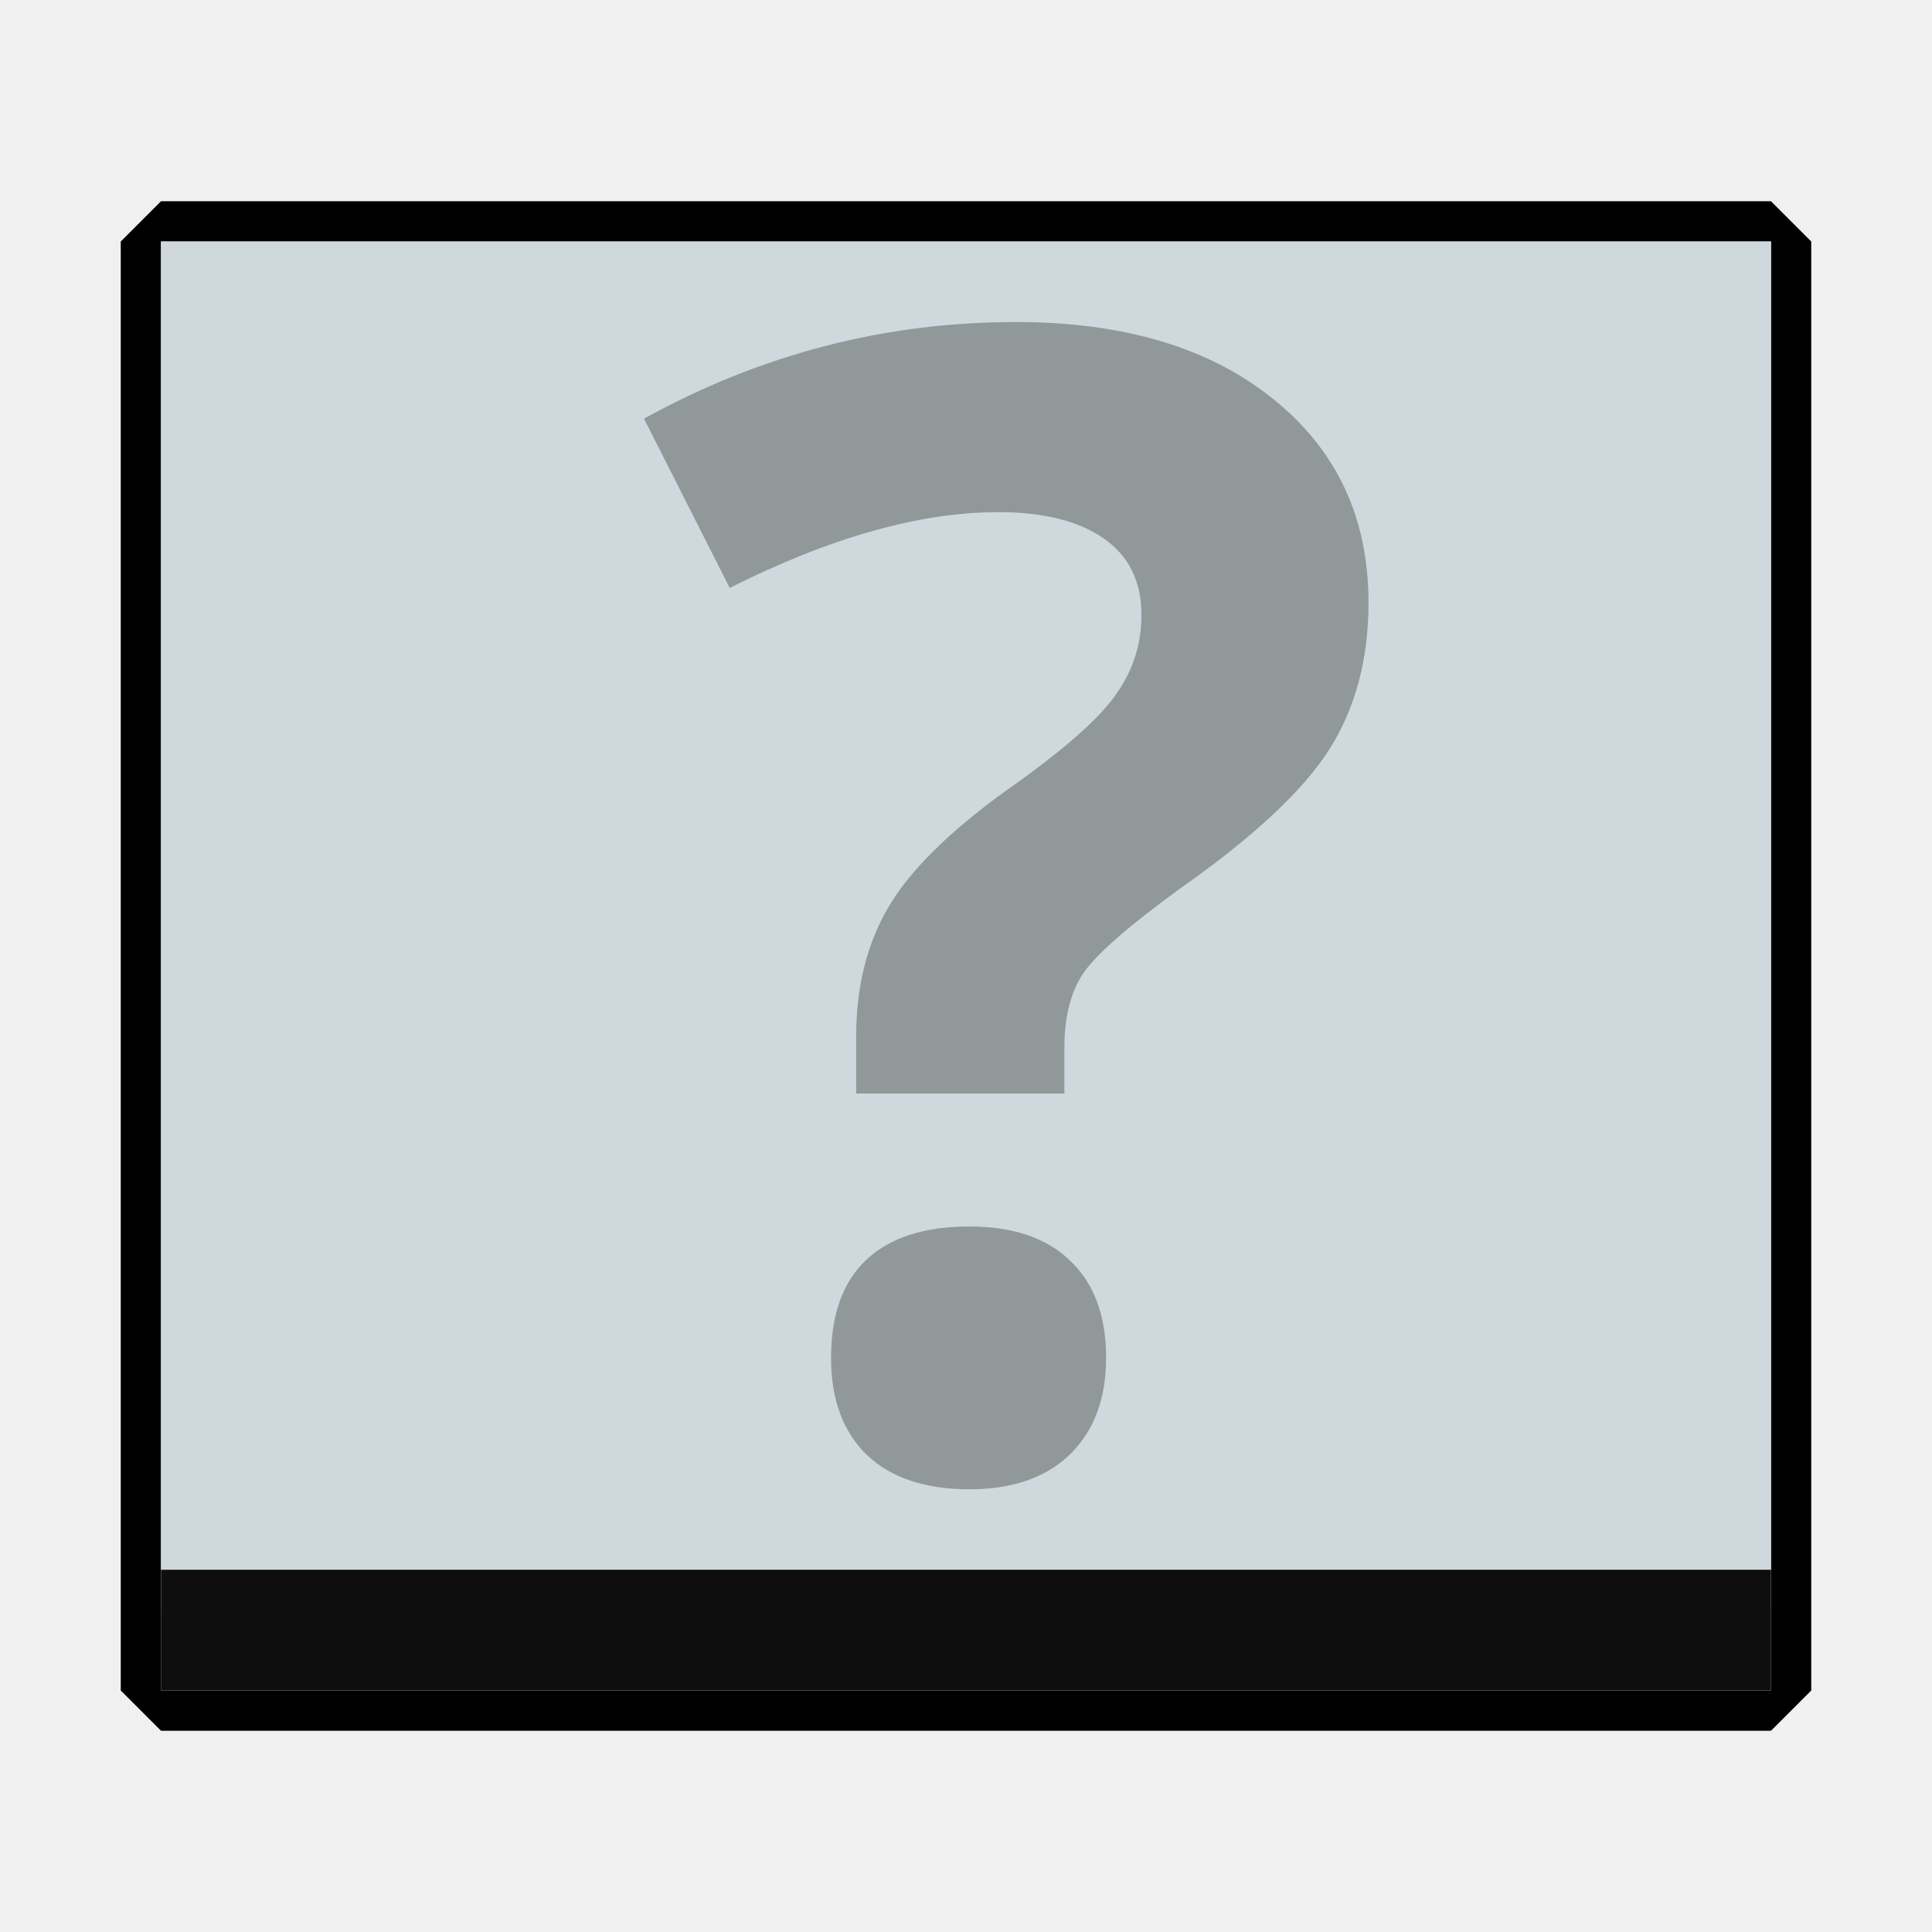
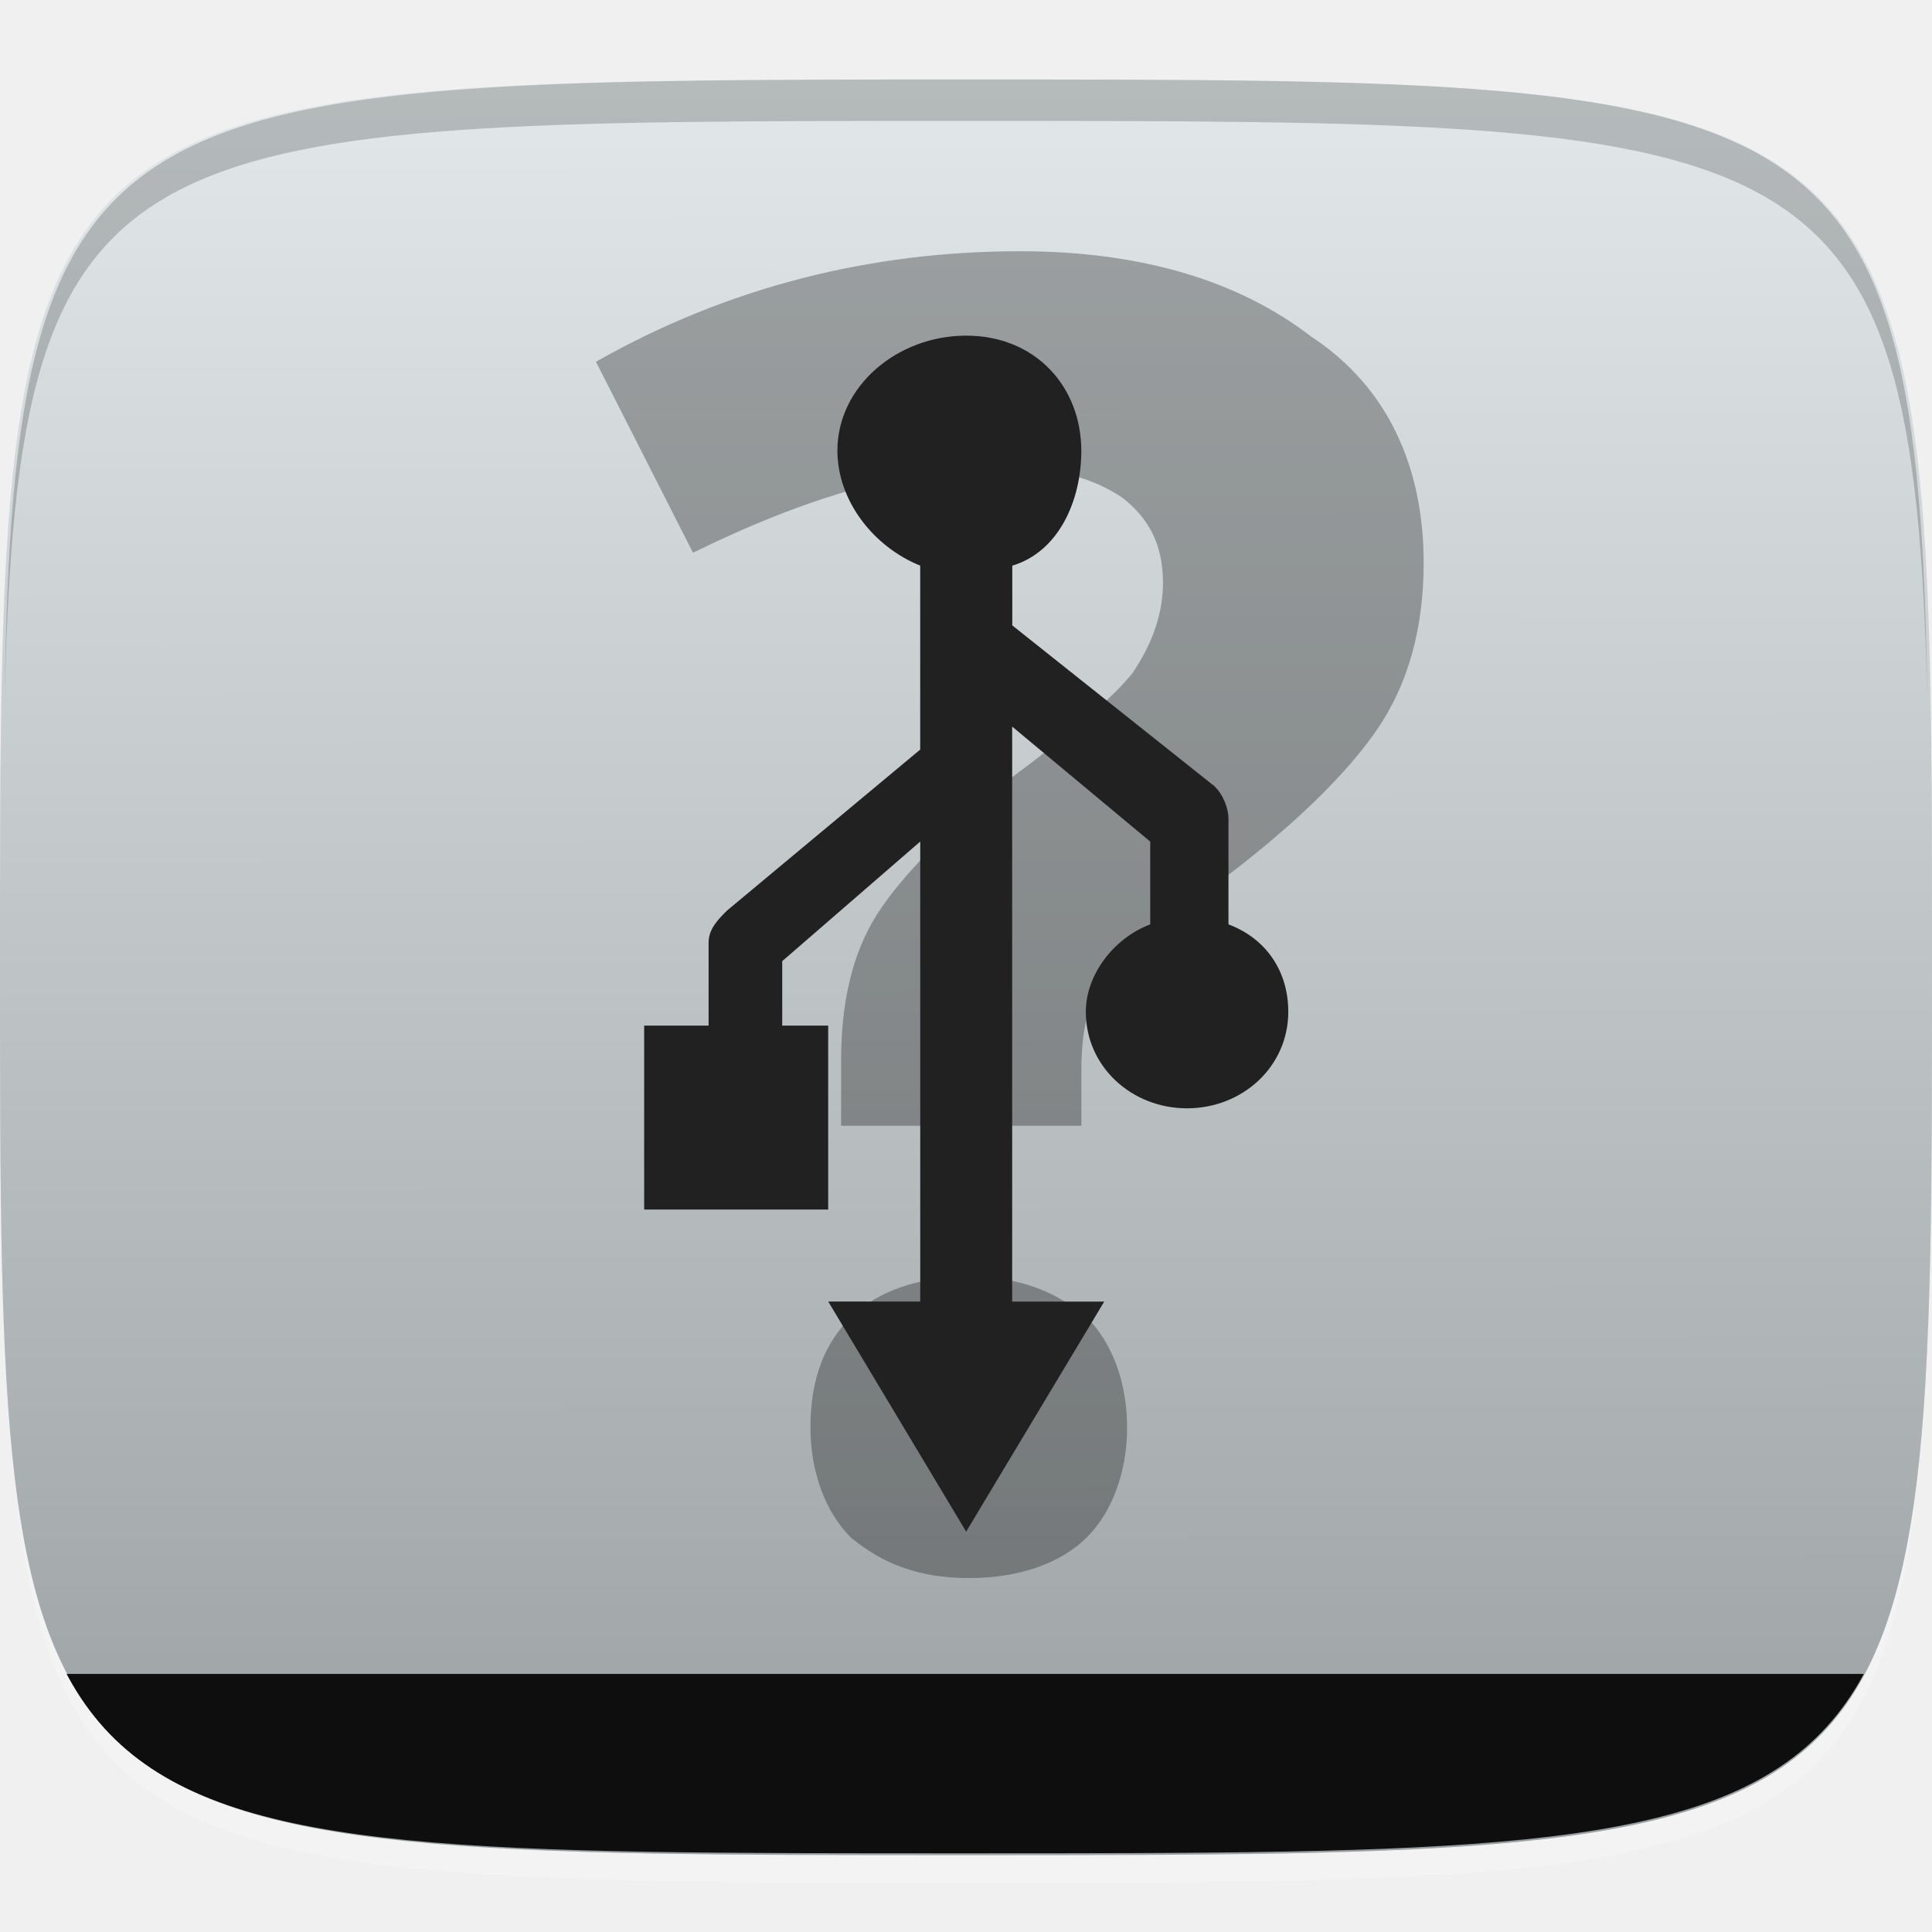
- <svg xmlns="http://www.w3.org/2000/svg" width="48" height="48" id="svg2" version="1.1">
-   <defs id="defs4">
-     <clipPath id="clipPath-134152248">
-       <g id="g3818" transform="translate(0,-1004.362)">
-         <path id="path3820" fill="#1890d0" transform="matrix(15.33333,0,0,11.5,415,878.8622)" d="m -24 13 c 0 1.105 -0.672 2 -1.5 2 -0.828 0 -1.5 -0.895 -1.5 -2 0 -1.105 0.672 -2 1.5 -2 0.828 0 1.5 0.895 1.5 2 z" />
+ <svg xmlns="http://www.w3.org/2000/svg" xmlns:xlink="http://www.w3.org/1999/xlink" version="1.1" id="svg2" x="0px" y="0px" width="48px" height="48px" viewBox="0 0 48 48" enable-background="new 0 0 48 48" xml:space="preserve">
+   <g id="layer1_3_" transform="translate(0,-1004.362)">
+     <path id="path3788" opacity="0.2" fill="#FFFFFF" enable-background="new    " d="M24,1051.138   c-21.258,0-23.658-0.113-23.887-15.43c0.344,14.4,2.857,14.4,23.887,14.4s23.541,0,23.885-14.4   C47.656,1051.024,45.258,1051.138,24,1051.138z" />
+     <linearGradient id="path3757_1_" gradientUnits="userSpaceOnUse" x1="-237.398" y1="623.103" x2="-237.398" y2="616.008" gradientTransform="matrix(6.2008 0 0 6.2008 1496.061 -2813.414)">
+       <stop offset="0" style="stop-color:#E6E6E6" />
+       <stop offset="1" style="stop-color:#F9F9F9" />
+     </linearGradient>
+     <path id="path3757" fill="url(#path3757_1_)" d="M24,1006.337   c-24,0-24,0-24,22.058c0,22.057,0,22.057,24,22.057s24,0,24-22.057C48,1006.337,48,1006.337,24,1006.337z" />
+     <g id="g3788" transform="translate(40,0)">
+       <path id="path3777" fill="#CFD8DC" d="M-16,1006.337    c-24,0-24,0-24,22.058c0,22.057,0,22.057,24,22.057s24,0,24-22.057C8,1006.337,8,1006.337-16,1006.337z" />
+       <linearGradient id="path3787_1_" gradientUnits="userSpaceOnUse" x1="-369.38" y1="629.69" x2="-369.377" y2="633.247" gradientTransform="matrix(12.4017 0 0 12.4017 4564.93 -6803.231)">
+         <stop offset="0.011" style="stop-color:#FFFFFF" />
+         <stop offset="1" style="stop-color:#4D4D4D" />
+       </linearGradient>
+       <path id="path3787" opacity="0.4" fill="url(#path3787_1_)" enable-background="new    " d="    M-16,1006.337c-24,0-24,0-24,22.058c0,22.057,0,22.057,24,22.057s24,0,24-22.057C8,1006.337,8,1006.337-16,1006.337z" />
+     </g>
+     <g id="g3813_2_" transform="translate(-47.998,993.3622)">
+ 	</g>
+     <path id="path3770" opacity="0.2" enable-background="new    " d="M24,1006.337c-21.258,0-23.658,0.114-23.887,15.429   c0.344-14.4,2.857-14.4,23.887-14.4s23.541,0,23.885,14.4C47.656,1006.337,45.258,1006.337,24,1006.337z" />
+   </g>
+   <g>
+     <g>
+       <g>
+         <defs>
+           <path id="SVGID_1_" d="M24,2.045c-24,0-24,0-24,22.058C0,46.16,0,46.045,24,46.045s24,0,24-22.057C48,1.931,48,2.045,24,2.045z" />
+         </defs>
+         <clipPath id="SVGID_2_">
+           <use xlink:href="#SVGID_1_" overflow="visible" />
+         </clipPath>
+         <rect id="rect3089_1_" x="0.114" y="41.588" clip-path="url(#SVGID_2_)" fill="#0E0E0E" width="47.771" height="4.572" />
      </g>
-     </clipPath>
-   </defs>
+     </g>
+   </g>
  <g id="layer1" transform="translate(0,-1004.362)">
-     <path style="fill:#000000;fill-opacity:1;stroke:none" d="m 3,6 0,36 1,1 40,0 1,-1 L 45,6 44,5 4,5 z m 1,0 40,0 0,29 0,7 -40,0 0,-7 z" transform="translate(0,1004.362)" id="rect3008" />
-     <g id="g3813" transform="translate(-47.998,993.3622)" />
-     <rect y="4" x="-1044.362" height="40" width="34" id="rect3087" style="fill:#cfd8dc;fill-opacity:1;stroke:none" transform="matrix(0,-1,1,0,0,0)" />
-     <rect y="4" x="-1046.362" height="40" width="3" id="rect3785" style="fill:#0e0e0e;fill-opacity:1;stroke:none" transform="matrix(0,-1,1,0,0,0)" />
-     <g id="g3834" transform="translate(-49.676,1003.588)" />
-     <g transform="matrix(1.110629,0,0,1.092567,51.71582,1010.677)" style="font-size:36px;font-style:normal;font-weight:normal;text-align:center;line-height:100%;letter-spacing:0px;word-spacing:0px;text-anchor:middle;opacity:0.3;fill:#000000;fill-opacity:1;stroke:none;font-family:Sans" id="text3005">
-       <path d="m -27.412,19.086 0,-1.301 c -5e-6,-1.125 0.24,-2.104 0.721,-2.936 0.48,-0.832 1.359,-1.717 2.637,-2.654 1.23,-0.879 2.039,-1.594 2.426,-2.145 0.398,-0.551 0.598,-1.166 0.598,-1.846 -1.1e-5,-0.762 -0.281,-1.342 -0.844,-1.74 -0.563,-0.398 -1.348,-0.598 -2.355,-0.598 -1.758,2.17e-5 -3.762,0.574 -6.012,1.723 L -32.158,3.74 c 2.613,-1.465 5.385,-2.197 8.314,-2.197 2.414,2.61e-5 4.33,0.58 5.748,1.74 1.43,1.16 2.145,2.707 2.145,4.641 -1.6e-5,1.289 -0.293,2.402 -0.879,3.34 -0.586,0.938 -1.699,1.992 -3.34,3.164 -1.125,0.832 -1.84,1.465 -2.145,1.898 -0.293,0.434 -0.439,1.002 -0.439,1.705 l 0,1.055 -4.658,0 m -0.562,6.012 c -4e-6,-0.984 0.264,-1.729 0.791,-2.232 0.527,-0.504 1.295,-0.756 2.303,-0.756 0.973,6e-6 1.723,0.258 2.25,0.773 0.539,0.516 0.809,1.254 0.809,2.215 -1.1e-5,0.926 -0.27,1.658 -0.809,2.197 -0.539,0.527 -1.289,0.791 -2.25,0.791 -0.984,0 -1.746,-0.258 -2.285,-0.773 -0.539,-0.527 -0.809,-1.266 -0.809,-2.215" style="font-variant:normal;font-weight:bold;font-stretch:normal;fill:#000000;fill-opacity:1;font-family:Open Sans;-inkscape-font-specification:Open Sans Bold" id="path3010" />
+     <g id="text3005" transform="matrix(1.110629,0,0,1.092567,51.71582,1010.677)" opacity="0.3">
+       <path id="path3010" d="M-27.749,19.819v-1.486c0-1.257,0.229-2.4,0.8-3.315    c0.572-0.913,1.6-1.943,2.972-3.085c1.372-1.029,2.284-1.83,2.742-2.4c0.457-0.686,0.686-1.372,0.686-2.058    c0-0.913-0.343-1.486-0.914-1.943c-0.686-0.456-1.484-0.686-2.742-0.686c-2.057,0-4.342,0.686-6.857,1.943l-2.171-4.343    c2.971-1.714,6.172-2.513,9.487-2.513c2.742,0,4.913,0.686,6.514,1.942c1.715,1.143,2.515,2.971,2.515,5.143    c0,1.486-0.343,2.743-1.029,3.772c-0.686,1.029-1.943,2.286-3.772,3.657c-1.256,0.914-2.058,1.714-2.399,2.172    c-0.343,0.458-0.457,1.143-0.457,1.942v1.259h-5.374 M-28.435,26.677c0-1.142,0.341-1.943,0.914-2.513    c0.572-0.57,1.486-0.913,2.628-0.913c1.144,0,1.942,0.343,2.628,0.913c0.572,0.57,0.914,1.486,0.914,2.513    c0,1.03-0.343,1.943-0.914,2.515c-0.572,0.57-1.484,0.913-2.628,0.913c-1.142,0-1.942-0.343-2.628-0.913    C-28.092,28.62-28.435,27.705-28.435,26.677" />
    </g>
-     <g id="g3848" transform="translate(0.004,1003.369)" style="fill:#212121;fill-opacity:1">
-       <g clip-path="url(#clipPath-134152248)" id="g3850" style="fill:#212121;fill-opacity:1">
-         <g id="g3852" style="fill:#212121;fill-opacity:1">
-           <path style="fill:#212121;fill-opacity:1;fill-rule:nonzero;stroke:none" d="m 24,11 c -1.461,0 -2.777,1.125 -2.777,2.516 0,1.094 0.75,2.141 1.777,2.48 l 0,4 -4.234,3.473 c -0.223,0.152 -0.418,0.418 -0.418,0.68 l 0,1.844 -1.352,0 0,4 4,0 0,-4 -0.996,0 0,-1.414 3,-2.586 0,10 -2,0 3,5 3,-5 -2,0 0,-12.508 3,2.508 0,1.781 c -0.777,0.324 -1.406,1.055 -1.406,1.91 0,1.16 0.988,2.098 2.203,2.098 1.215,0 2.199,-0.938 2.199,-2.098 0,-0.855 -0.547,-1.586 -1.32,-1.91 l 0,-2.285 C 29.68,21.243 29.559,20.993 29.36,20.837 l -4.363,-3.543 0,-1.301 c 1.027,-0.344 1.512,-1.391 1.512,-2.484 0,-1.391 -1.051,-2.516 -2.508,-2.516 m -0.008,0.004" id="path3854" />
+     <g id="g3848" transform="translate(0.004,1003.369)">
+       <g id="g3850">
+         <g id="g3852">
+           <path id="path3854" fill="#212121" d="M24,9.332c-1.713,0-3.199,1.258-3.199,2.857      c0,1.257,0.914,2.4,2.057,2.856v4.571l-4.8,4c-0.229,0.229-0.457,0.457-0.457,0.8v2.058H16v4.57h4.572v-4.57H19.43v-1.601      l3.429-2.972v11.428h-2.286L24,39.046l3.43-5.715h-2.287V19.045l3.43,2.857v2.057c-0.914,0.344-1.6,1.258-1.6,2.17      c0,1.371,1.143,2.4,2.514,2.4s2.516-1.029,2.516-2.4c0-1.028-0.572-1.829-1.486-2.17v-2.628c0-0.229-0.113-0.571-0.342-0.8      l-5.029-4v-1.484c1.145-0.344,1.715-1.601,1.715-2.857C26.857,10.59,25.715,9.332,24,9.332" />
        </g>
      </g>
    </g>
  </g>
</svg>
